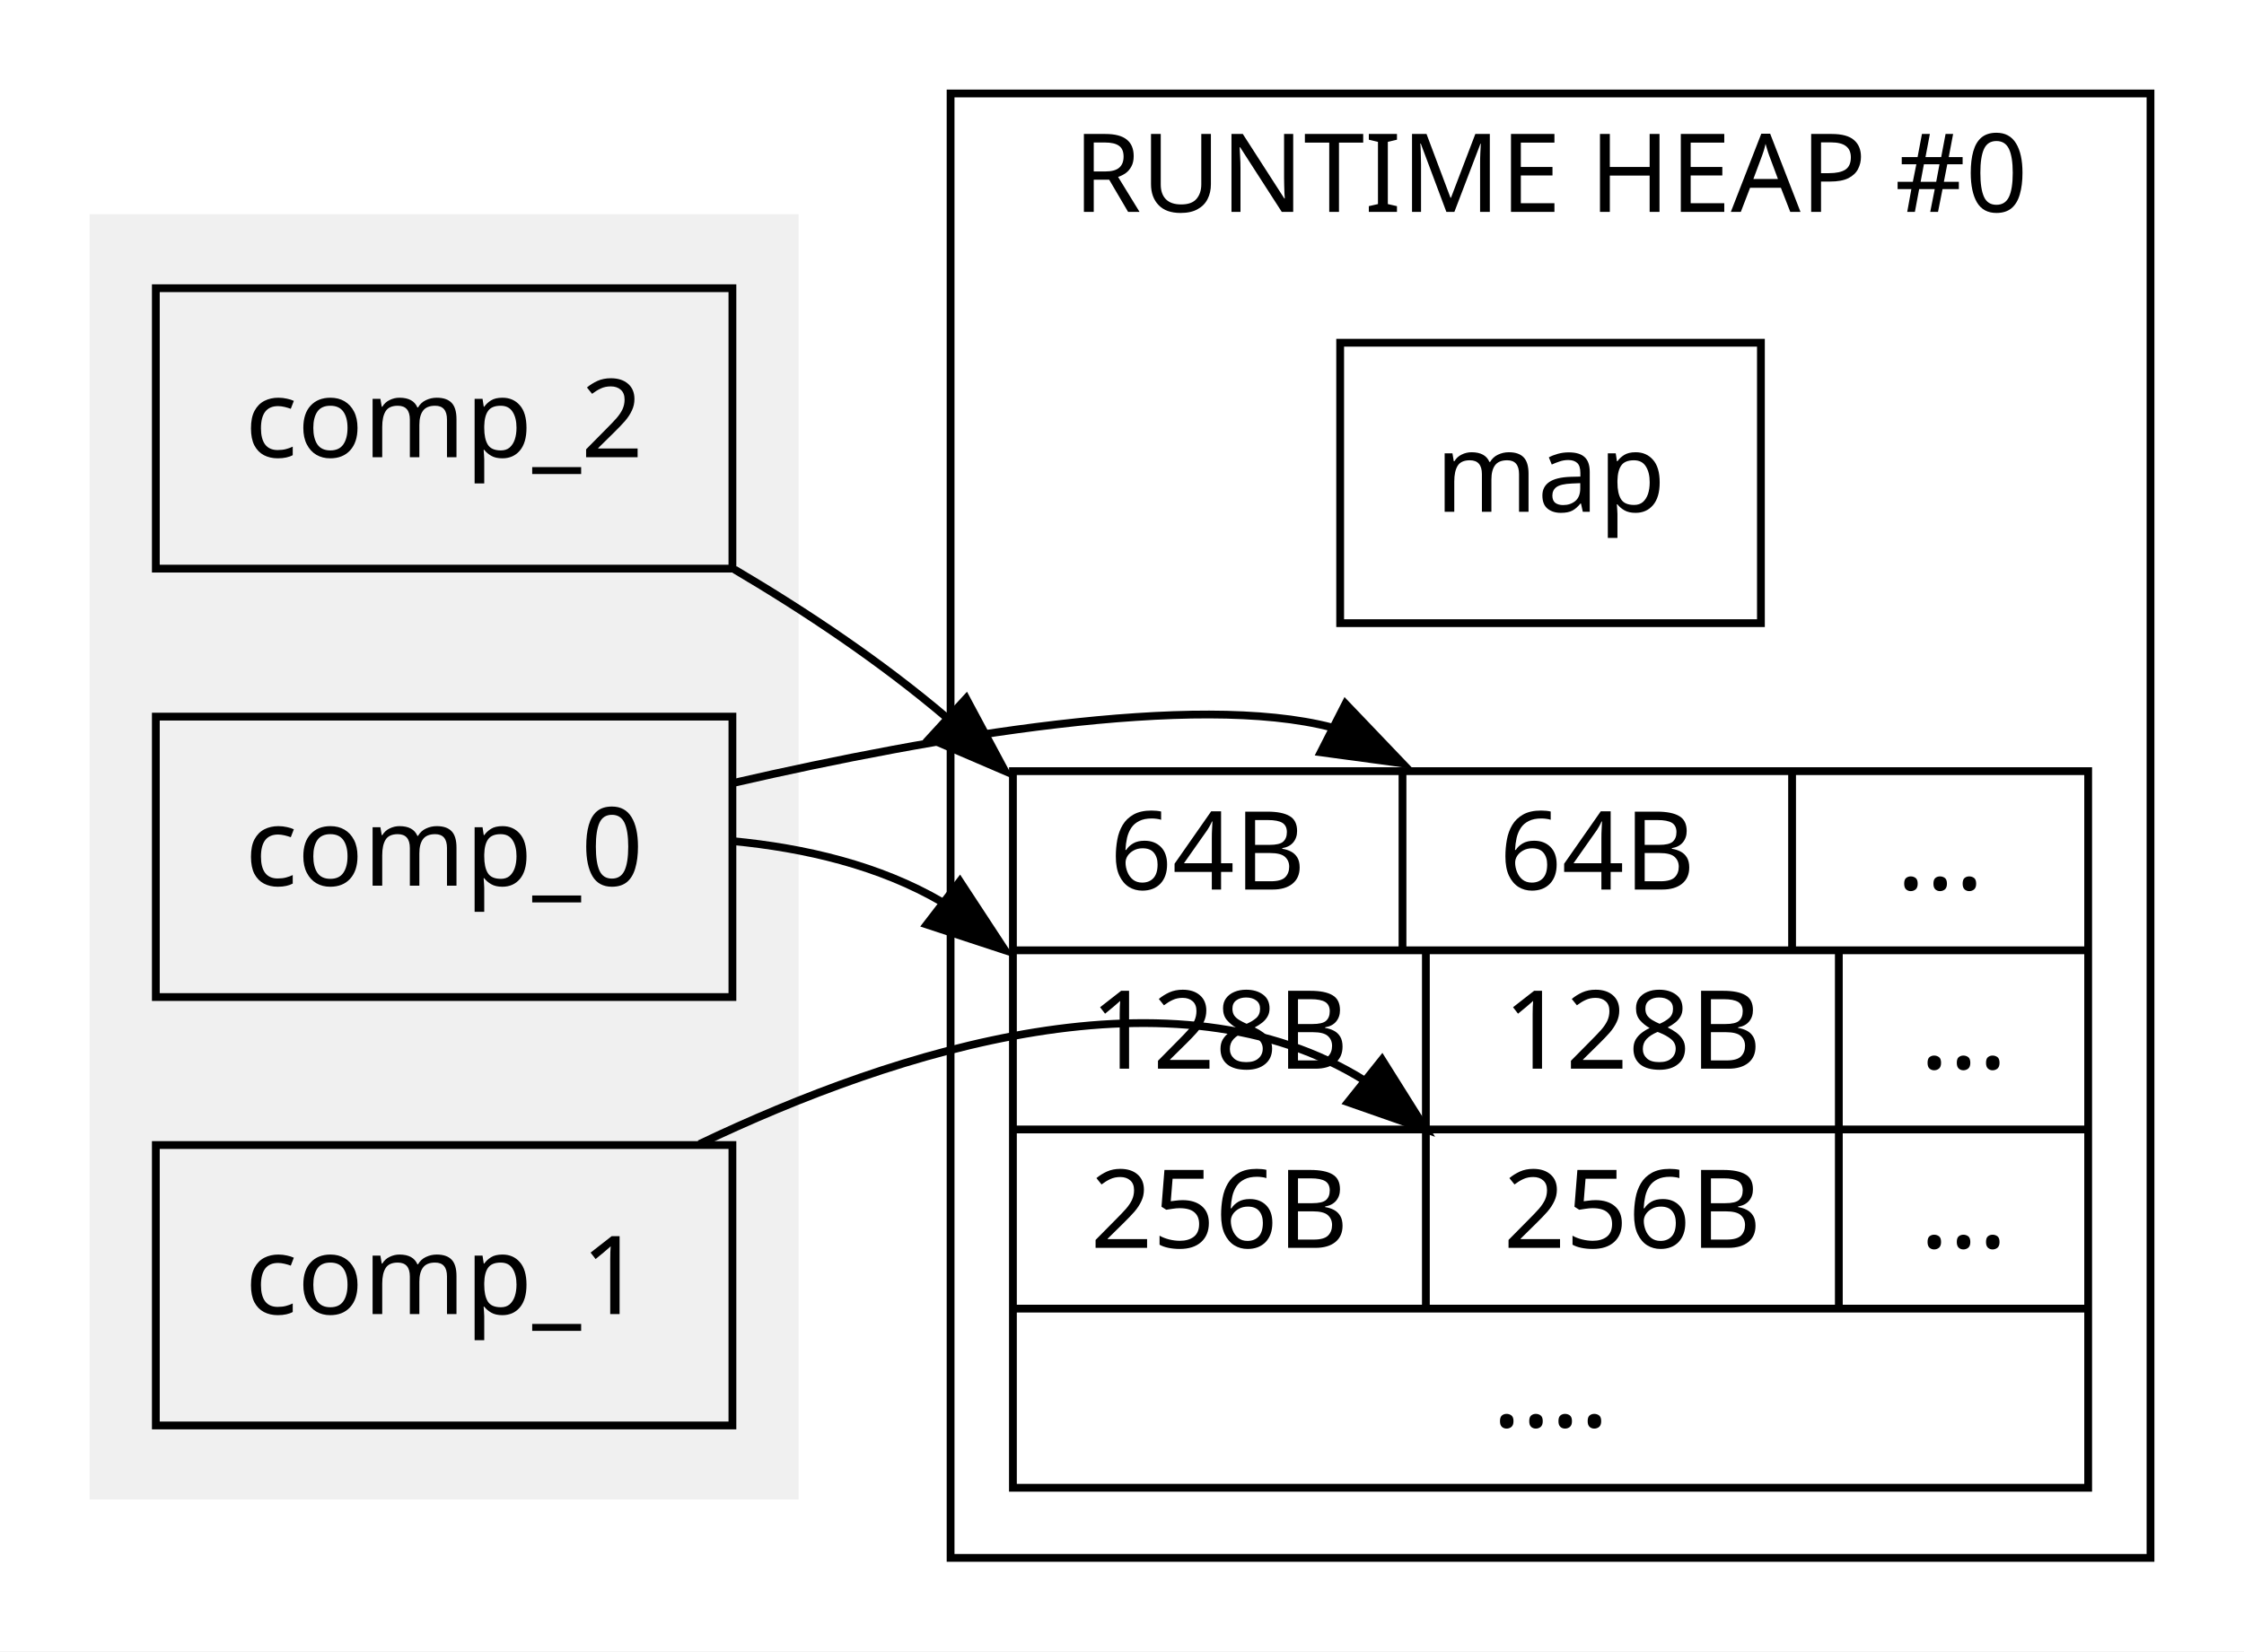
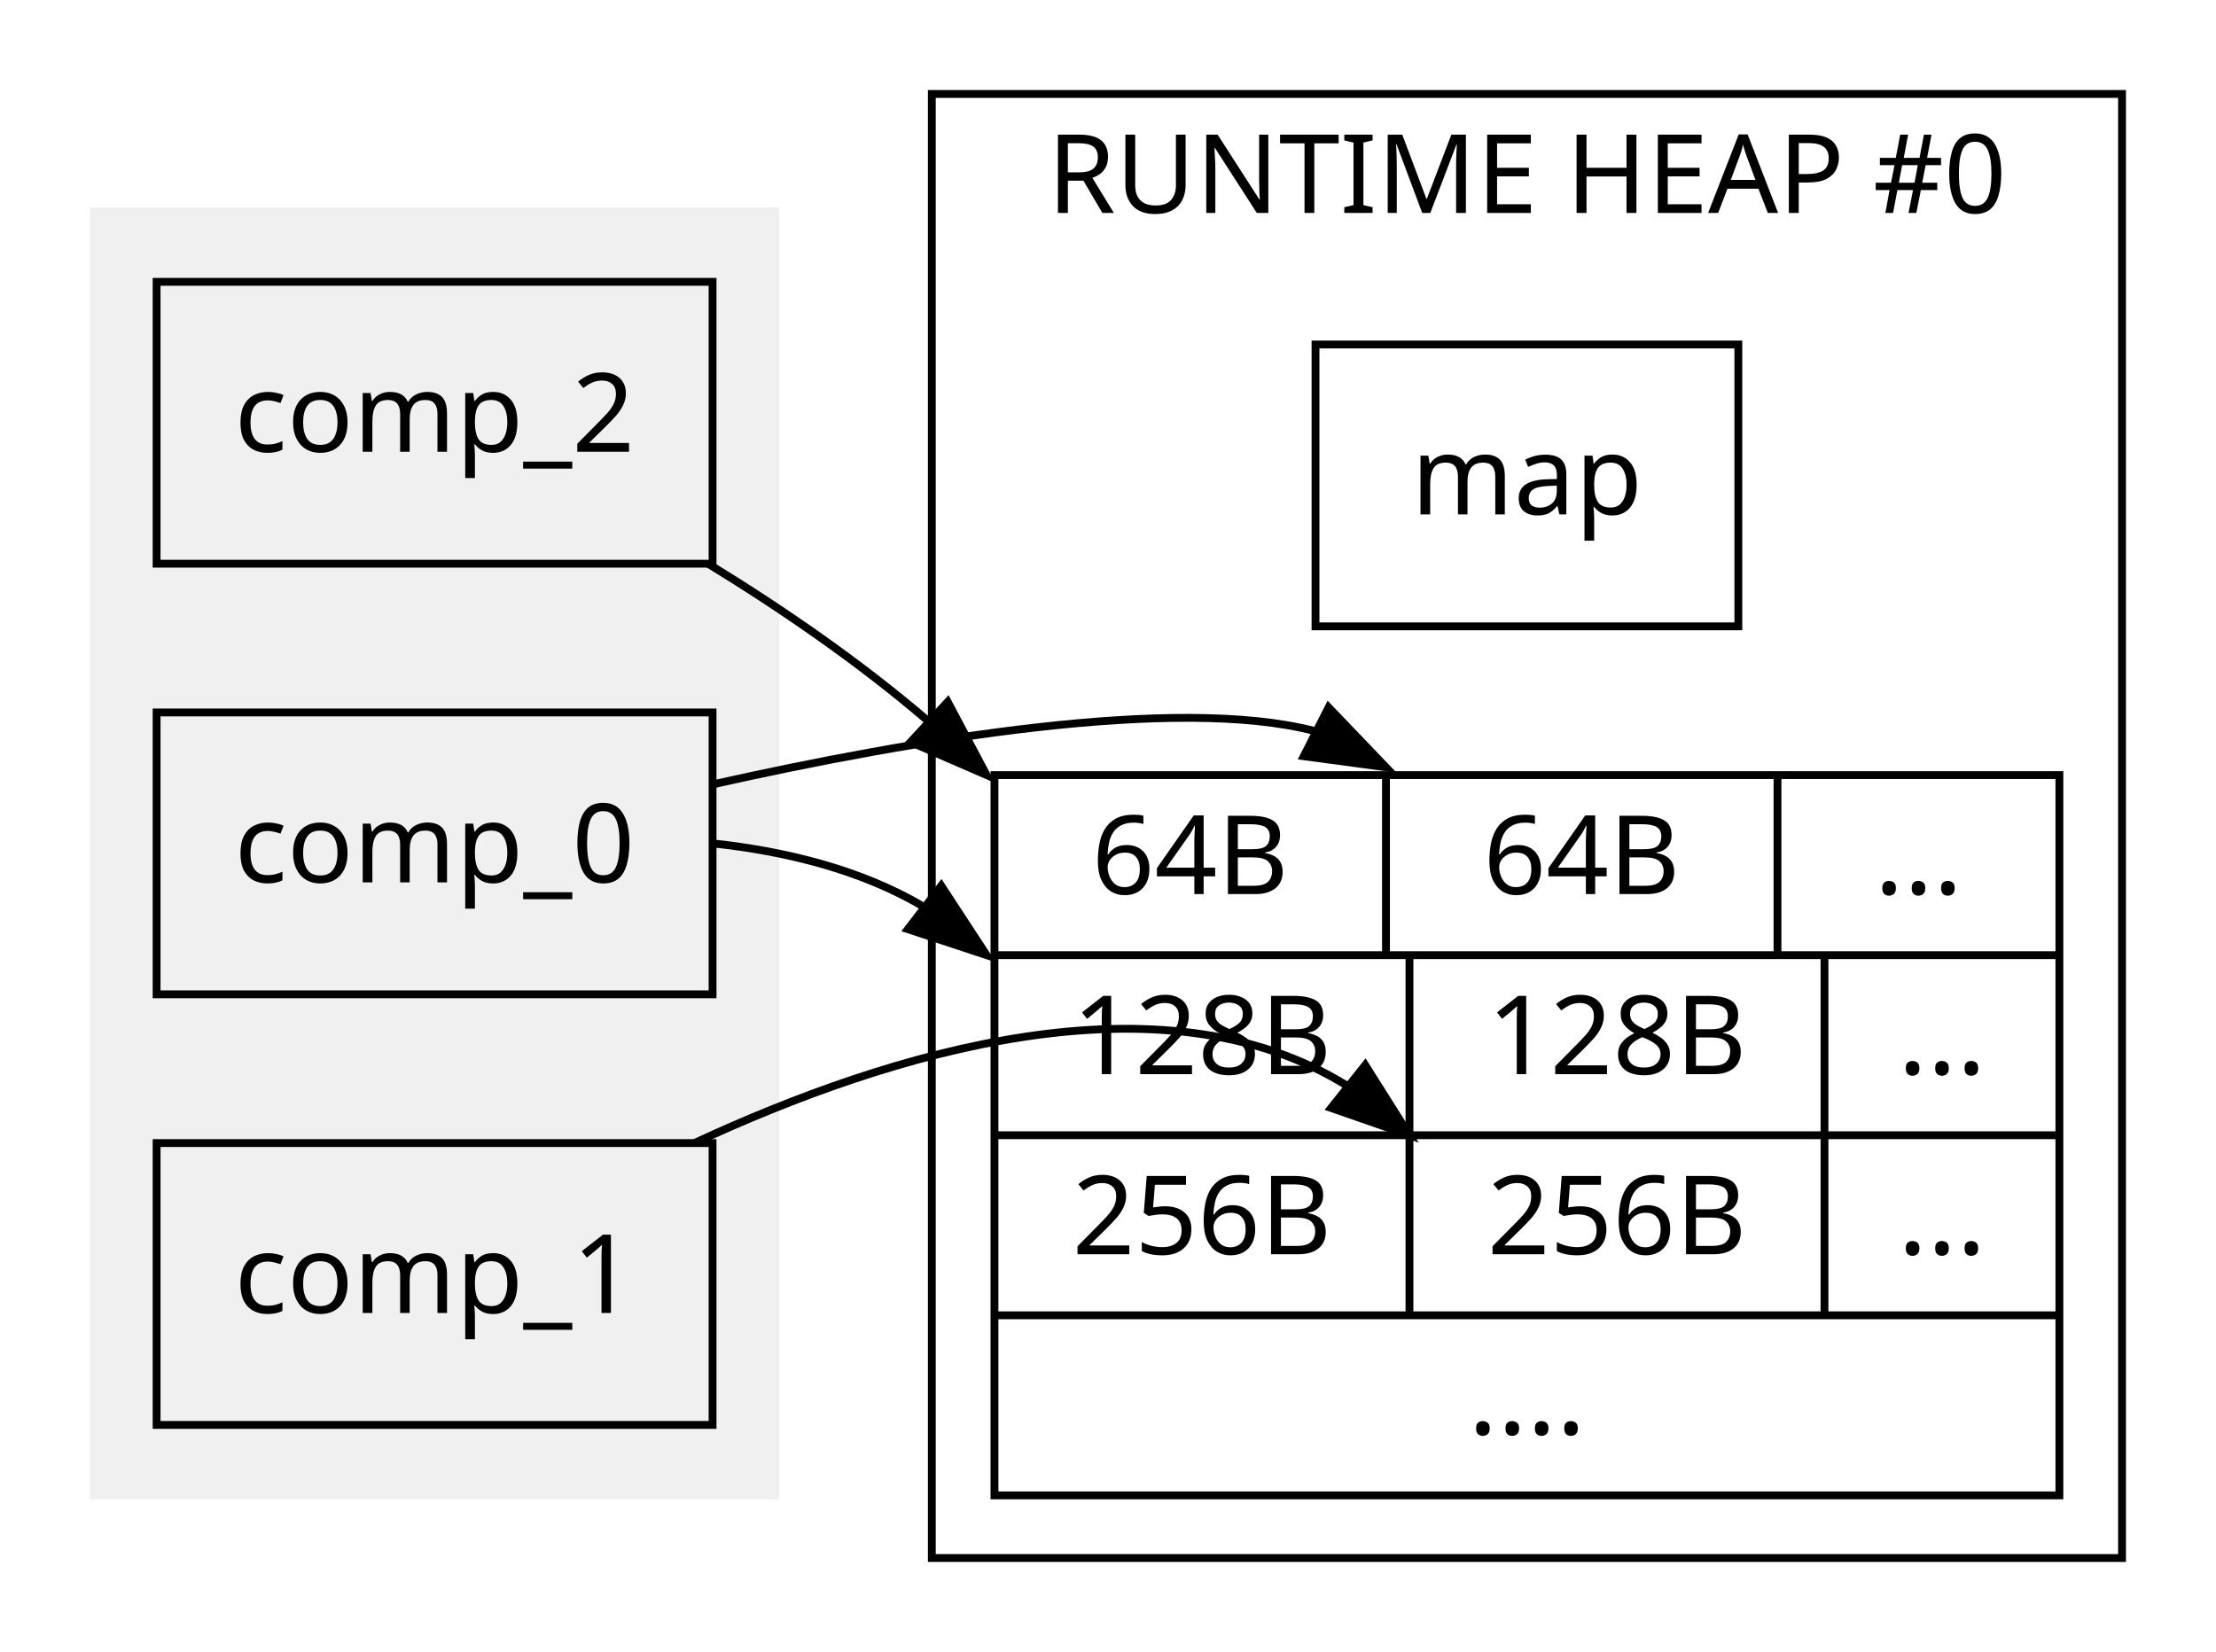
- <svg xmlns="http://www.w3.org/2000/svg" width="288pt" height="212pt" viewBox="0.00 0.00 288.00 212.00">
-   <g id="graph0" class="graph" transform="scale(1 1) rotate(0) translate(4 208)">
-     <polygon fill="white" stroke="transparent" points="-4,4 -4,-208 284,-208 284,4 -4,4" />
+ <svg xmlns="http://www.w3.org/2000/svg" width="283pt" height="211pt" viewBox="0.00 0.00 283.00 211.00">
+   <g id="graph0" class="graph" transform="scale(1 1) rotate(0) translate(4 207)">
+     <polygon fill="white" stroke="transparent" points="-4,4 -4,-207 279,-207 279,4 -4,4" />
    <g id="clust1" class="cluster">
-       <polygon fill="none" stroke="black" points="118,-8 118,-196 272,-196 272,-8 118,-8" />
-       <text text-anchor="middle" x="195" y="-180.8" font-family="verdana" font-size="14.00">RUNTIME HEAP #0</text>
+       <polygon fill="none" stroke="black" points="115,-8 115,-195 267,-195 267,-8 115,-8" />
+       <text text-anchor="middle" x="191" y="-179.8" font-family="verdana" font-size="14.00">RUNTIME HEAP #0</text>
    </g>
    <g id="clust2" class="cluster">
-       <polygon fill="#f0f0f0" stroke="#f0f0f0" points="8,-16 8,-180 98,-180 98,-16 8,-16" />
+       <polygon fill="#f0f0f0" stroke="#f0f0f0" points="8,-16 8,-180 95,-180 95,-16 8,-16" />
    </g>
    <g id="node1" class="node">
-       <polygon fill="none" stroke="black" points="168,-128 168,-164 222,-164 222,-128 168,-128" />
-       <text text-anchor="middle" x="195" y="-142.3" font-family="verdana" font-size="14.00">map</text>
+       <polygon fill="none" stroke="black" points="164,-127 164,-163 218,-163 218,-127 164,-127" />
+       <text text-anchor="middle" x="191" y="-141.3" font-family="verdana" font-size="14.00">map</text>
    </g>
    <g id="node2" class="node">
-       <polygon fill="none" stroke="black" points="126,-17 126,-109 264,-109 264,-17 126,-17" />
-       <text text-anchor="middle" x="151" y="-93.8" font-family="verdana" font-size="14.00">64B</text>
-       <polyline fill="none" stroke="black" points="176,-86 176,-109 " />
-       <text text-anchor="middle" x="201" y="-93.8" font-family="verdana" font-size="14.00">64B</text>
-       <polyline fill="none" stroke="black" points="226,-86 226,-109 " />
-       <text text-anchor="middle" x="245" y="-93.8" font-family="verdana" font-size="14.00">...</text>
-       <polyline fill="none" stroke="black" points="126,-86 264,-86 " />
-       <text text-anchor="middle" x="152.5" y="-70.8" font-family="verdana" font-size="14.00">128B</text>
-       <polyline fill="none" stroke="black" points="179,-63 179,-86 " />
-       <text text-anchor="middle" x="205.5" y="-70.8" font-family="verdana" font-size="14.00">128B</text>
-       <polyline fill="none" stroke="black" points="232,-63 232,-86 " />
-       <text text-anchor="middle" x="248" y="-70.8" font-family="verdana" font-size="14.00">...</text>
-       <polyline fill="none" stroke="black" points="126,-63 264,-63 " />
-       <text text-anchor="middle" x="152.5" y="-47.8" font-family="verdana" font-size="14.00">256B</text>
-       <polyline fill="none" stroke="black" points="179,-40 179,-63 " />
-       <text text-anchor="middle" x="205.5" y="-47.8" font-family="verdana" font-size="14.00">256B</text>
-       <polyline fill="none" stroke="black" points="232,-40 232,-63 " />
-       <text text-anchor="middle" x="248" y="-47.8" font-family="verdana" font-size="14.00">...</text>
-       <polyline fill="none" stroke="black" points="126,-40 264,-40 " />
-       <text text-anchor="middle" x="195" y="-24.8" font-family="verdana" font-size="14.00">....</text>
+       <polygon fill="none" stroke="black" points="123,-16 123,-108 259,-108 259,-16 123,-16" />
+       <text text-anchor="middle" x="148" y="-92.8" font-family="verdana" font-size="14.00">64B</text>
+       <polyline fill="none" stroke="black" points="173,-85 173,-108 " />
+       <text text-anchor="middle" x="198" y="-92.8" font-family="verdana" font-size="14.00">64B</text>
+       <polyline fill="none" stroke="black" points="223,-85 223,-108 " />
+       <text text-anchor="middle" x="241" y="-92.8" font-family="verdana" font-size="14.00">...</text>
+       <polyline fill="none" stroke="black" points="123,-85 259,-85 " />
+       <text text-anchor="middle" x="149.5" y="-69.8" font-family="verdana" font-size="14.00">128B</text>
+       <polyline fill="none" stroke="black" points="176,-62 176,-85 " />
+       <text text-anchor="middle" x="202.5" y="-69.8" font-family="verdana" font-size="14.00">128B</text>
+       <polyline fill="none" stroke="black" points="229,-62 229,-85 " />
+       <text text-anchor="middle" x="244" y="-69.8" font-family="verdana" font-size="14.00">...</text>
+       <polyline fill="none" stroke="black" points="123,-62 259,-62 " />
+       <text text-anchor="middle" x="149.5" y="-46.8" font-family="verdana" font-size="14.00">256B</text>
+       <polyline fill="none" stroke="black" points="176,-39 176,-62 " />
+       <text text-anchor="middle" x="202.5" y="-46.8" font-family="verdana" font-size="14.00">256B</text>
+       <polyline fill="none" stroke="black" points="229,-39 229,-62 " />
+       <text text-anchor="middle" x="244" y="-46.8" font-family="verdana" font-size="14.00">...</text>
+       <polyline fill="none" stroke="black" points="123,-39 259,-39 " />
+       <text text-anchor="middle" x="191" y="-23.8" font-family="verdana" font-size="14.00">....</text>
    </g>
    <g id="node3" class="node">
-       <polygon fill="none" stroke="black" points="16,-80 16,-116 90,-116 90,-80 16,-80" />
-       <text text-anchor="middle" x="53" y="-94.3" font-family="verdana" font-size="14.00">comp_0</text>
+       <polygon fill="none" stroke="black" points="16,-80 16,-116 87,-116 87,-80 16,-80" />
+       <text text-anchor="middle" x="51.5" y="-94.3" font-family="verdana" font-size="14.00">comp_0</text>
    </g>
    <g id="edge1" class="edge">
-       <path fill="none" stroke="black" d="M90.23,-107.51C116.13,-113.46 149.38,-119.2 166.95,-114.61" />
-       <polygon fill="black" stroke="black" points="168.68,-117.66 176,-110 165.5,-111.42 168.68,-117.66" />
+       <path fill="none" stroke="black" d="M87.09,-106.83C112.76,-112.58 146.25,-118.23 163.92,-113.62" />
+       <polygon fill="black" stroke="black" points="165.67,-116.65 173,-109 162.5,-110.41 165.67,-116.65" />
    </g>
    <g id="edge2" class="edge">
-       <path fill="none" stroke="black" d="M90.01,-100.02C99.27,-99.14 108.89,-96.9 116.95,-92.17" />
-       <polygon fill="black" stroke="black" points="119.19,-94.86 125,-86 114.93,-89.31 119.19,-94.86" />
+       <path fill="none" stroke="black" d="M87,-99.28C96.22,-98.29 105.86,-95.97 113.94,-91.2" />
+       <polygon fill="black" stroke="black" points="116.2,-93.87 122,-85 111.94,-88.32 116.2,-93.87" />
    </g>
    <g id="node4" class="node">
-       <polygon fill="none" stroke="black" points="16,-25 16,-61 90,-61 90,-25 16,-25" />
-       <text text-anchor="middle" x="53" y="-39.3" font-family="verdana" font-size="14.00">comp_1</text>
+       <polygon fill="none" stroke="black" points="16,-25 16,-61 87,-61 87,-25 16,-25" />
+       <text text-anchor="middle" x="51.5" y="-39.3" font-family="verdana" font-size="14.00">comp_1</text>
    </g>
    <g id="edge3" class="edge">
-       <path fill="none" stroke="black" d="M85.77,-61.13C111.29,-73.3 146.76,-84.55 171.18,-69.25" />
-       <polygon fill="black" stroke="black" points="173.37,-71.97 179,-63 169,-66.5 173.37,-71.97" />
+       <path fill="none" stroke="black" d="M84.72,-61.02C109.79,-72.65 144.21,-83.1 168.04,-68.32" />
+       <polygon fill="black" stroke="black" points="170.35,-70.96 176,-62 165.99,-65.48 170.35,-70.96" />
    </g>
    <g id="node5" class="node">
-       <polygon fill="none" stroke="black" points="16,-135 16,-171 90,-171 90,-135 16,-135" />
-       <text text-anchor="middle" x="53" y="-149.3" font-family="verdana" font-size="14.00">comp_2</text>
+       <polygon fill="none" stroke="black" points="16,-135 16,-171 87,-171 87,-135 16,-135" />
+       <text text-anchor="middle" x="51.5" y="-149.3" font-family="verdana" font-size="14.00">comp_2</text>
    </g>
    <g id="edge4" class="edge">
-       <path fill="none" stroke="black" d="M90.27,-134.89C99.4,-129.5 109.02,-123.08 117.53,-115.85" />
-       <polygon fill="black" stroke="black" points="120,-118.34 125,-109 115.27,-113.18 120,-118.34" />
+       <path fill="none" stroke="black" d="M86.44,-134.99C95.76,-129.29 105.73,-122.46 114.57,-114.87" />
+       <polygon fill="black" stroke="black" points="117.03,-117.36 122,-108 112.28,-112.22 117.03,-117.36" />
    </g>
  </g>
</svg>
